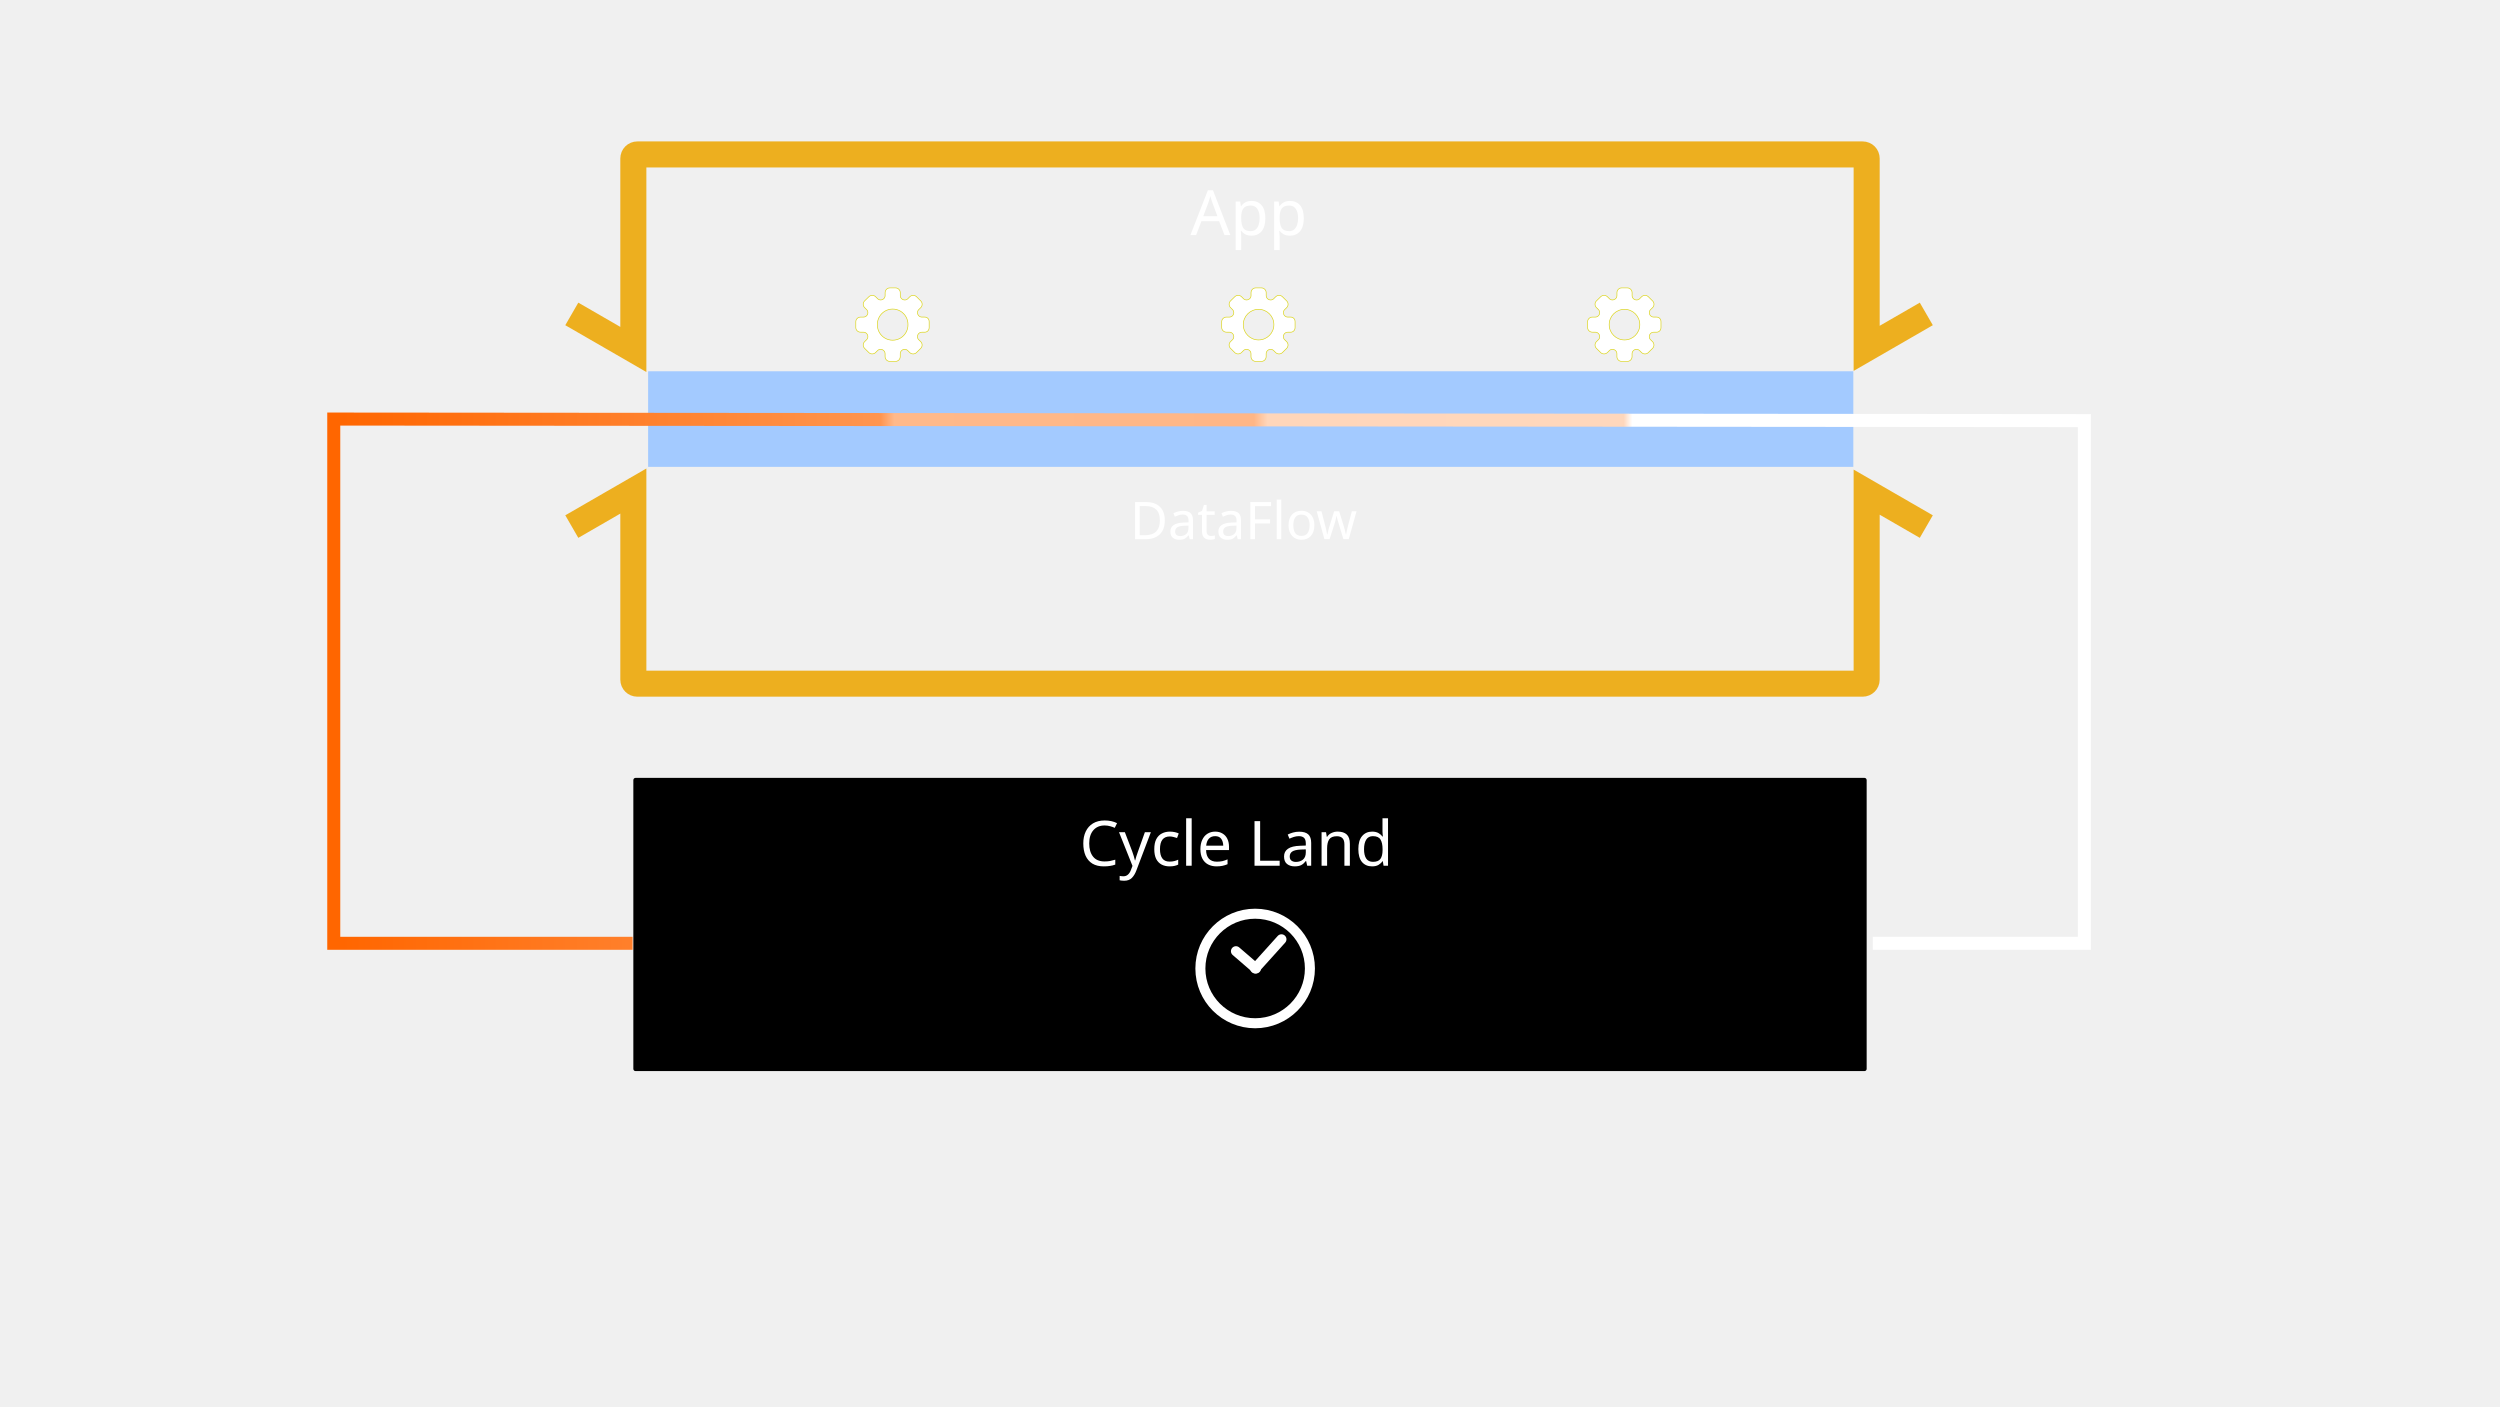
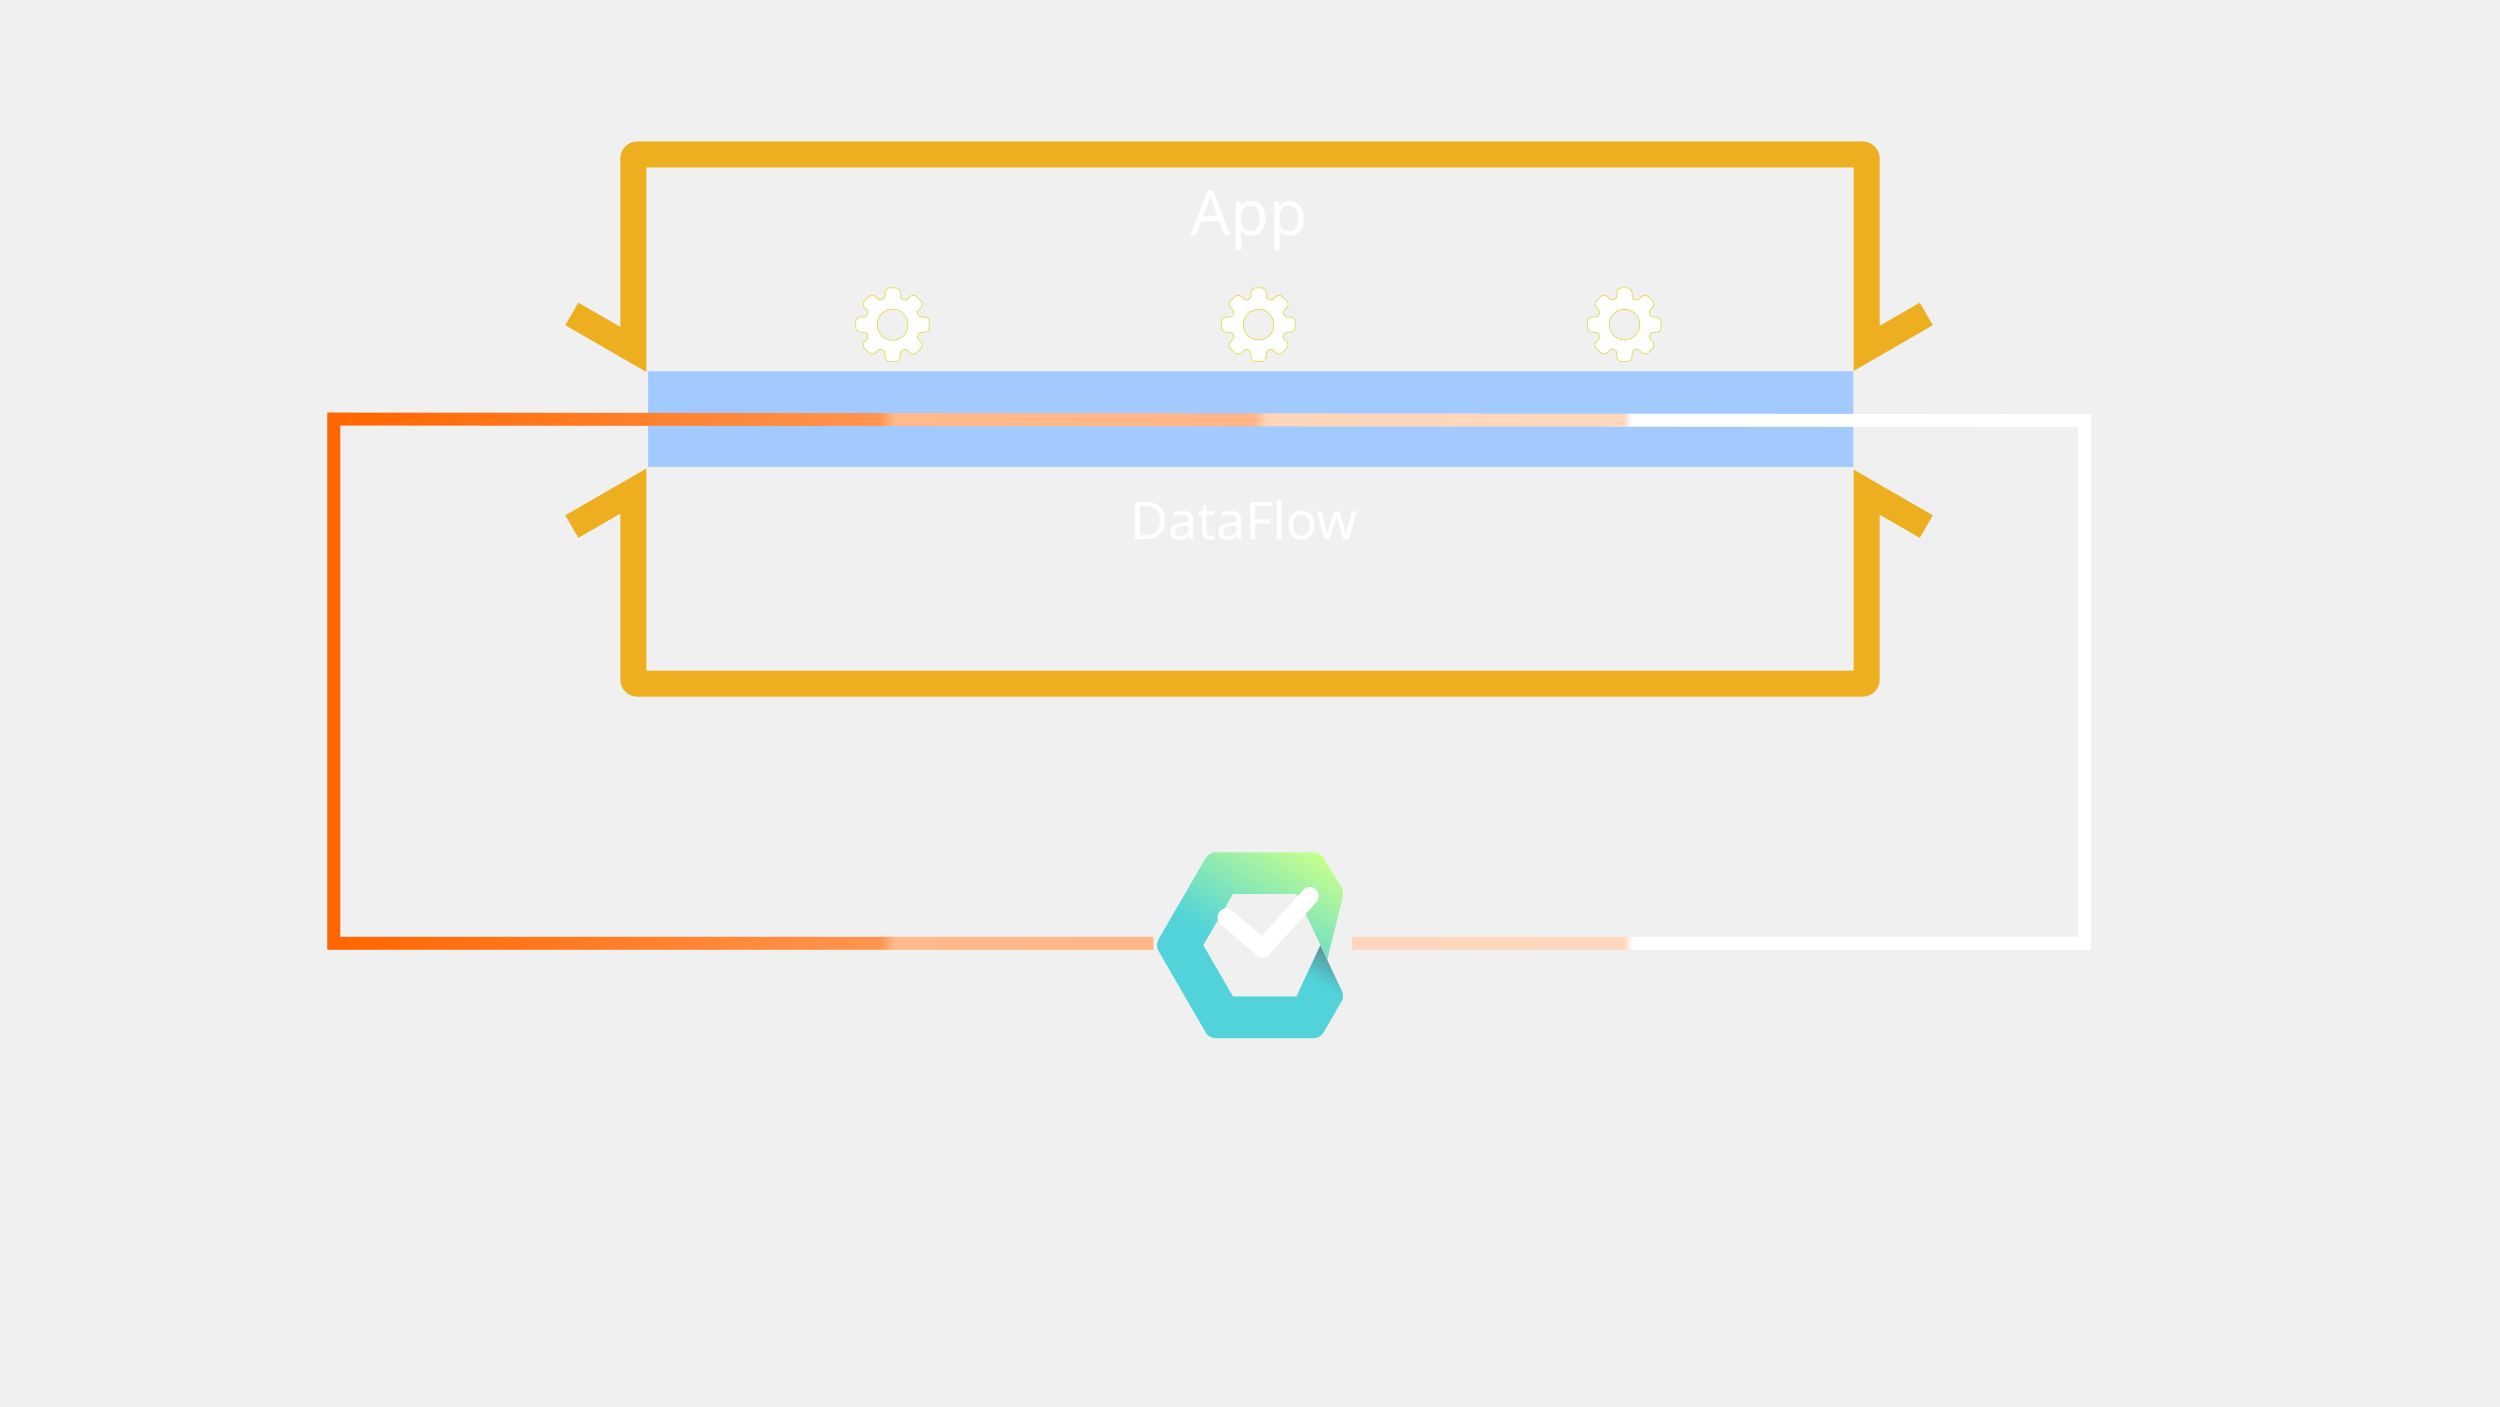
<svg xmlns="http://www.w3.org/2000/svg" xmlns:xlink="http://www.w3.org/1999/xlink" id="svg8" viewBox="0 0 508 285.75" height="1080" width="1920">
  <defs id="defs6984">
-     <linearGradient id="linearGradient7561">
+     <linearGradient id="stream-5">
      <stop offset="0" id="stop7557" stop-color="#f60" />
      <stop stop-color="#ff954f" id="stop8730" offset=".312" />
      <stop offset=".32" id="stop8732" stop-color="#ffb98a" />
      <stop stop-color="#ffb686" id="stop8734" offset=".528" />
      <stop offset=".536" id="stop8736" stop-color="#ffd6ba" />
      <stop stop-color="#ffd7bc" id="stop8738" offset=".742" />
      <stop offset=".747" id="stop8740" stop-color="#fff" />
      <stop offset="1" id="stop7559" stop-color="#fff" />
    </linearGradient>
-     <linearGradient xlink:href="#linearGradient7561" id="linearGradient7563" x1="69.364" y1="119.063" x2="420.541" y2="119.063" gradientUnits="userSpaceOnUse" gradientTransform="translate(0 -33.91)" />
+     <linearGradient xlink:href="#stream-5" id="linearGradient7563" x1="69.364" y1="119.063" x2="420.541" y2="119.063" gradientUnits="userSpaceOnUse" gradientTransform="translate(0 -33.91)" />
+     <linearGradient xlink:href="#hey-7" id="linearGradient5912" gradientUnits="userSpaceOnUse" x1="186.763" y1="637.383" x2="553.446" y2="2.269" />
+     <linearGradient xlink:href="#linearGradient5829" id="linearGradient5914" gradientUnits="userSpaceOnUse" x1="534.386" y1="527.969" x2="631.412" y2="359.915" />
  </defs>
-   <path d="M116.19 107.001l12.505-7.22v38.33c0 .45.361.81.81.81h248.99c.448 0 .81-.36.81-.81v-38.107l12.119 6.997m0-43.212l-12.119 6.997V32.195c0-.45-.362-.81-.81-.81h-248.99c-.449 0-.81.36-.81.81V71.01l-12.506-7.22" id="rect5021" fill="none" stroke="#edaf1f" stroke-width="5.292" />
+   <path d="M116.19 107.001l12.505-7.22v38.33c0 .45.361.81.81.81h248.99c.448 0 .81-.36.81-.81v-38.107l12.119 6.997m0-43.212l-12.119 6.997V32.195c0-.45-.362-.81-.81-.81h-248.99c-.449 0-.81.36-.81.81V71.01l-12.506-7.22" id="rect5021" stroke-width="5.292" stroke="#edaf1f" fill="none" />
  <text style="line-height:6.615px" x="229.61" y="109.572" id="text4853" font-weight="400" font-size="10.583" letter-spacing="0" word-spacing="0" font-family="sans-serif" fill="#fff" stroke-width=".265">
    <tspan id="tspan4851" x="229.61" y="109.572">DataFlow</tspan>
  </text>
  <text style="line-height:6.615px" x="241.895" y="47.765" id="text5025" font-weight="400" font-size="10.583" letter-spacing="0" word-spacing="0" font-family="sans-serif" fill="#fff" stroke-width=".265">
    <tspan id="tspan5023" x="241.895" y="47.765" font-size="12.7">App</tspan>
  </text>
  <path d="M187.908 64.431h-.59c-.482 0-.887-.416-.887-.91a.85.85 0 0 1 .292-.64l.38-.374a.955.955 0 0 0 0-1.356l-.866-.86a.974.974 0 0 0-.68-.27.981.981 0 0 0-.68.271l-.366.365a.878.878 0 0 1-.66.3c-.498 0-.914-.405-.914-.883v-.595c0-.524-.423-.975-.952-.975h-1.181c-.529 0-.949.447-.949.975v.591c0 .478-.416.882-.913.882a.869.869 0 0 1-.645-.287l-.377-.373a.958.958 0 0 0-.68-.272.981.981 0 0 0-.68.272l-.875.855a.957.957 0 0 0 0 1.352l.365.366a.88.88 0 0 1 .303.657c0 .497-.404.91-.886.91h-.59c-.533 0-.98.415-.98.943v1.181c0 .526.447.945.98.945h.59c.482 0 .886.416.886.91a.88.88 0 0 1-.303.657l-.365.361a.957.957 0 0 0 0 1.353l.867.862a.958.958 0 0 0 .68.273.981.981 0 0 0 .68-.273l.377-.373a.863.863 0 0 1 .645-.287c.498 0 .913.404.913.882v.59c0 .525.42.976.953.976h1.181c.529 0 .949-.447.949-.975v-.59c0-.479.415-.883.913-.883.249 0 .482.11.66.3l.366.364a.981.981 0 0 0 .68.272.981.981 0 0 0 .68-.272l.867-.862a.962.962 0 0 0 0-1.357l-.381-.373a.857.857 0 0 1-.291-.64c0-.499.404-.91.886-.91h.59c.529 0 .906-.417.906-.945v-1.185c.008-.53-.37-.945-.898-.945zm-3.408 1.535a3.11 3.11 0 1 1-6.219 0 3.11 3.11 0 1 1 6.219 0z" class="function" id="path6074" fill="#fff" stroke="#d9d20d" stroke-width=".129" />
  <path d="M262.26 64.431h-.59c-.482 0-.886-.416-.886-.91a.85.85 0 0 1 .292-.64l.38-.374a.955.955 0 0 0 0-1.356l-.866-.86a.974.974 0 0 0-.68-.27.981.981 0 0 0-.68.271l-.366.365a.878.878 0 0 1-.66.3c-.498 0-.914-.405-.914-.883v-.595c0-.524-.424-.975-.952-.975h-1.182c-.528 0-.948.447-.948.975v.591c0 .478-.416.882-.913.882a.869.869 0 0 1-.646-.287l-.377-.373a.958.958 0 0 0-.68-.272.981.981 0 0 0-.68.272l-.874.855a.957.957 0 0 0 0 1.352l.365.366a.88.88 0 0 1 .303.657c0 .497-.404.91-.886.91h-.59c-.533 0-.98.415-.98.943v1.181c0 .526.447.945.98.945h.59c.482 0 .886.416.886.91a.88.88 0 0 1-.303.657l-.365.361a.957.957 0 0 0 0 1.353l.866.862a.958.958 0 0 0 .68.273.981.981 0 0 0 .68-.273l.378-.373a.863.863 0 0 1 .645-.287c.497 0 .913.404.913.882v.59c0 .525.42.976.952.976h1.182c.529 0 .948-.447.948-.975v-.59c0-.479.416-.883.914-.883.248 0 .482.11.66.3l.366.364a.981.981 0 0 0 .68.272.981.981 0 0 0 .68-.272l.867-.862a.962.962 0 0 0 0-1.357l-.381-.373a.857.857 0 0 1-.292-.64c0-.499.404-.91.886-.91h.591c.529 0 .906-.417.906-.945v-1.185c.008-.53-.37-.945-.898-.945zm-3.408 1.535a3.109 3.109 0 1 1-6.218 0 3.109 3.109 0 1 1 6.218 0z" class="function" id="path6076" fill="#fff" stroke="#d9d20d" stroke-width=".129" />
  <path id="path5035" class="function" d="M336.614 64.431h-.591c-.482 0-.886-.416-.886-.91a.85.85 0 0 1 .291-.64l.381-.374a.955.955 0 0 0 0-1.356l-.867-.86a.974.974 0 0 0-.68-.27.981.981 0 0 0-.68.271l-.365.365a.878.878 0 0 1-.66.3c-.498 0-.914-.405-.914-.883v-.595c0-.524-.424-.975-.952-.975h-1.182c-.529 0-.948.447-.948.975v.591c0 .478-.416.882-.914.882a.869.869 0 0 1-.645-.287l-.377-.373a.958.958 0 0 0-.68-.272.981.981 0 0 0-.68.272l-.875.855a.957.957 0 0 0 0 1.352l.366.366a.88.88 0 0 1 .303.657c0 .497-.404.91-.886.91h-.591c-.532 0-.98.415-.98.943v1.181c0 .526.448.945.98.945h.59c.483 0 .887.416.887.91a.88.88 0 0 1-.303.657l-.366.361a.957.957 0 0 0 0 1.353l.867.862a.958.958 0 0 0 .68.273.981.981 0 0 0 .68-.273l.377-.373a.863.863 0 0 1 .646-.287c.497 0 .913.404.913.882v.59c0 .525.42.976.952.976h1.182c.528 0 .948-.447.948-.975v-.59c0-.479.416-.883.913-.883.25 0 .482.11.661.3l.365.364a.981.981 0 0 0 .68.272.981.981 0 0 0 .68-.272l.867-.862a.962.962 0 0 0 0-1.357l-.38-.373a.857.857 0 0 1-.292-.64c0-.499.404-.91.886-.91h.59c.53 0 .906-.417.906-.945v-1.185c.008-.53-.369-.945-.897-.945zm-3.409 1.535a3.109 3.109 0 1 1-6.218 0 3.109 3.109 0 1 1 6.218 0z" fill="#fff" stroke="#d9d20d" stroke-width=".129" />
  <path d="M131.698 94.865h244.897l.001-19.424H131.698z" id="rect7706" fill="#a3caff" stroke-width="1.323" stroke-linecap="round" stroke-linejoin="round" paint-order="stroke fill markers" />
-   <path d="M128.545 191.68H67.82V85.153l263.917.235 91.81.082v106.21h-42.992" id="path7555" class="stream" fill="none" fill-rule="evenodd" stroke="url(#linearGradient7563)" stroke-width="2.646" />
-   <rect ry=".45" y="158.064" x="128.695" height="59.583" width="250.61" id="rect8146" class="appland" />
-   <g transform="matrix(.513 0 0 .513 183.26 125.327)" id="g4505" stroke="#fff" stroke-width="3.969" stroke-linecap="round">
-     <circle r="21.694" cy="139.316" cx="139.935" id="circle4499" fill="none" paint-order="stroke fill markers" />
-     <path class="time-min" d="M139.935 139.316l10.419-11.564" id="path4501" fill="none" />
-     <path class="time-hour" d="M140.269 139.316l-7.941-6.844" id="path4503" fill="none" />
+   <path d="M234.378 191.68H67.82V85.153l263.917.235 91.81.082v106.21H274.722" id="path7555" class="stream" fill="none" fill-rule="evenodd" stroke="url(#linearGradient7563)" stroke-width="2.646" />
+   <g id="g4657" transform="translate(235.117 173.193) scale(.05901)">
+     <linearGradient y2="2.269" x2="553.446" y1="637.383" x1="186.763" gradientUnits="userSpaceOnUse" id="hey-7">
+       <stop id="stop5818" offset=".415" stop-color="#51d3d9" />
+       <stop id="stop5820" offset="1" stop-color="#c8ff8c" />
+     </linearGradient>
+     <path id="path4648" d="M639.9 495.8c-.3 6.5-2.1 12.9-5.4 18.7l-60.6 105c-7.3 12.7-20.8 20.5-35.4 20.5H202.2c-14.6 0-28.1-7.8-35.4-20.4L5.5 340.5C1.8 334.1 0 327.1 0 320s1.4-14.5 5.7-21.7L166.9 20.4C174.2 7.8 187.7 0 202.2 0h336.3c14.6 0 28.1 7.8 35.4 20.4 0 0 58.3 95.5 62.5 102.3 4.2 6.8 3.5 15.4 3.5 22.4 0 6-1.7 14.2-3.3 20.7-1.6 6.5-50.4 204.3-50.4 204.3L479.7 143.6H261.4L159.2 320l102.2 176.4h218.2z" fill="url(#linearGradient5912)" />
+     <linearGradient y2="359.915" x2="631.412" y1="527.969" x1="534.386" gradientUnits="userSpaceOnUse" id="linearGradient5829">
+       <stop id="stop5825" offset=".415" stop-color="#51d3d9" />
+       <stop id="stop5827" offset="1" stop-color="#5a919b" />
+     </linearGradient>
+     <path id="path4655" d="M562.1 319.9l74 156.9c5.7 12.1 5.1 26.2-1.6 37.8l-154.8-18.1z" fill="url(#linearGradient5914)" />
  </g>
-   <text word-spacing="0" letter-spacing="0" font-size="10.583" font-weight="400" id="text8150" y="175.922" x="219.345" style="line-height:6.615px" font-family="sans-serif" fill="#fff" stroke-width=".265">
-     <tspan font-size="12.7" y="175.922" x="219.345" id="tspan8148">Cycle Land</tspan>
-   </text>
+   <path class="time-min" d="M256.556 192.727l9.602-10.656" id="path4501-3" fill="none" stroke="#fff" stroke-width="3.657" stroke-linecap="round" />
+   <path class="time-hour" d="M256.556 192.727l-7.318-6.307" id="path4503-6" fill="none" stroke="#fff" stroke-width="3.657" stroke-linecap="round" />
</svg>
